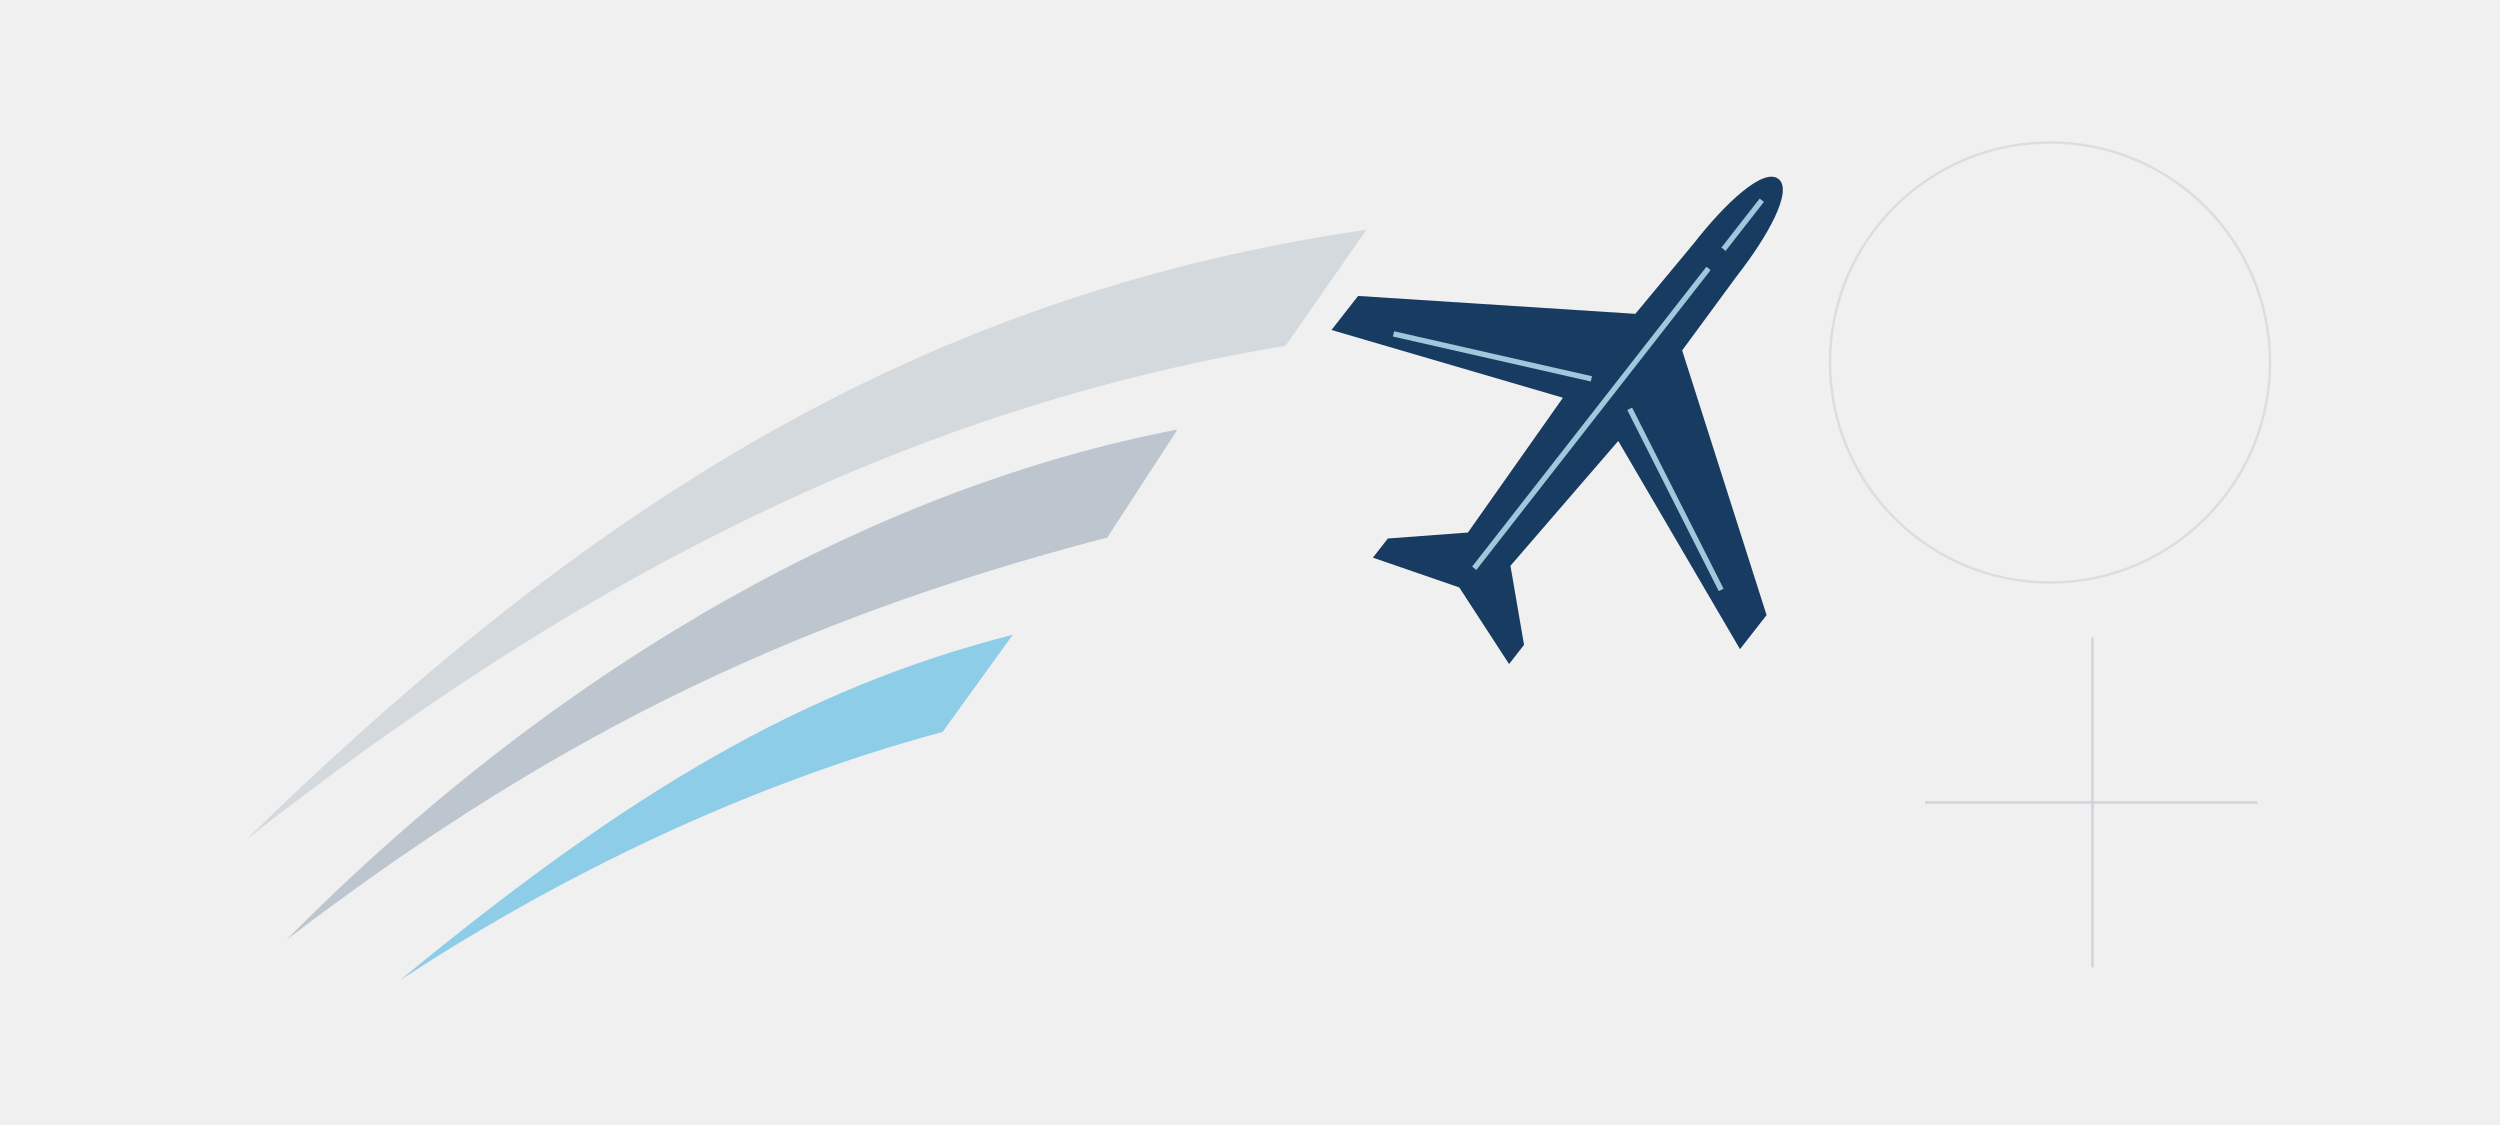
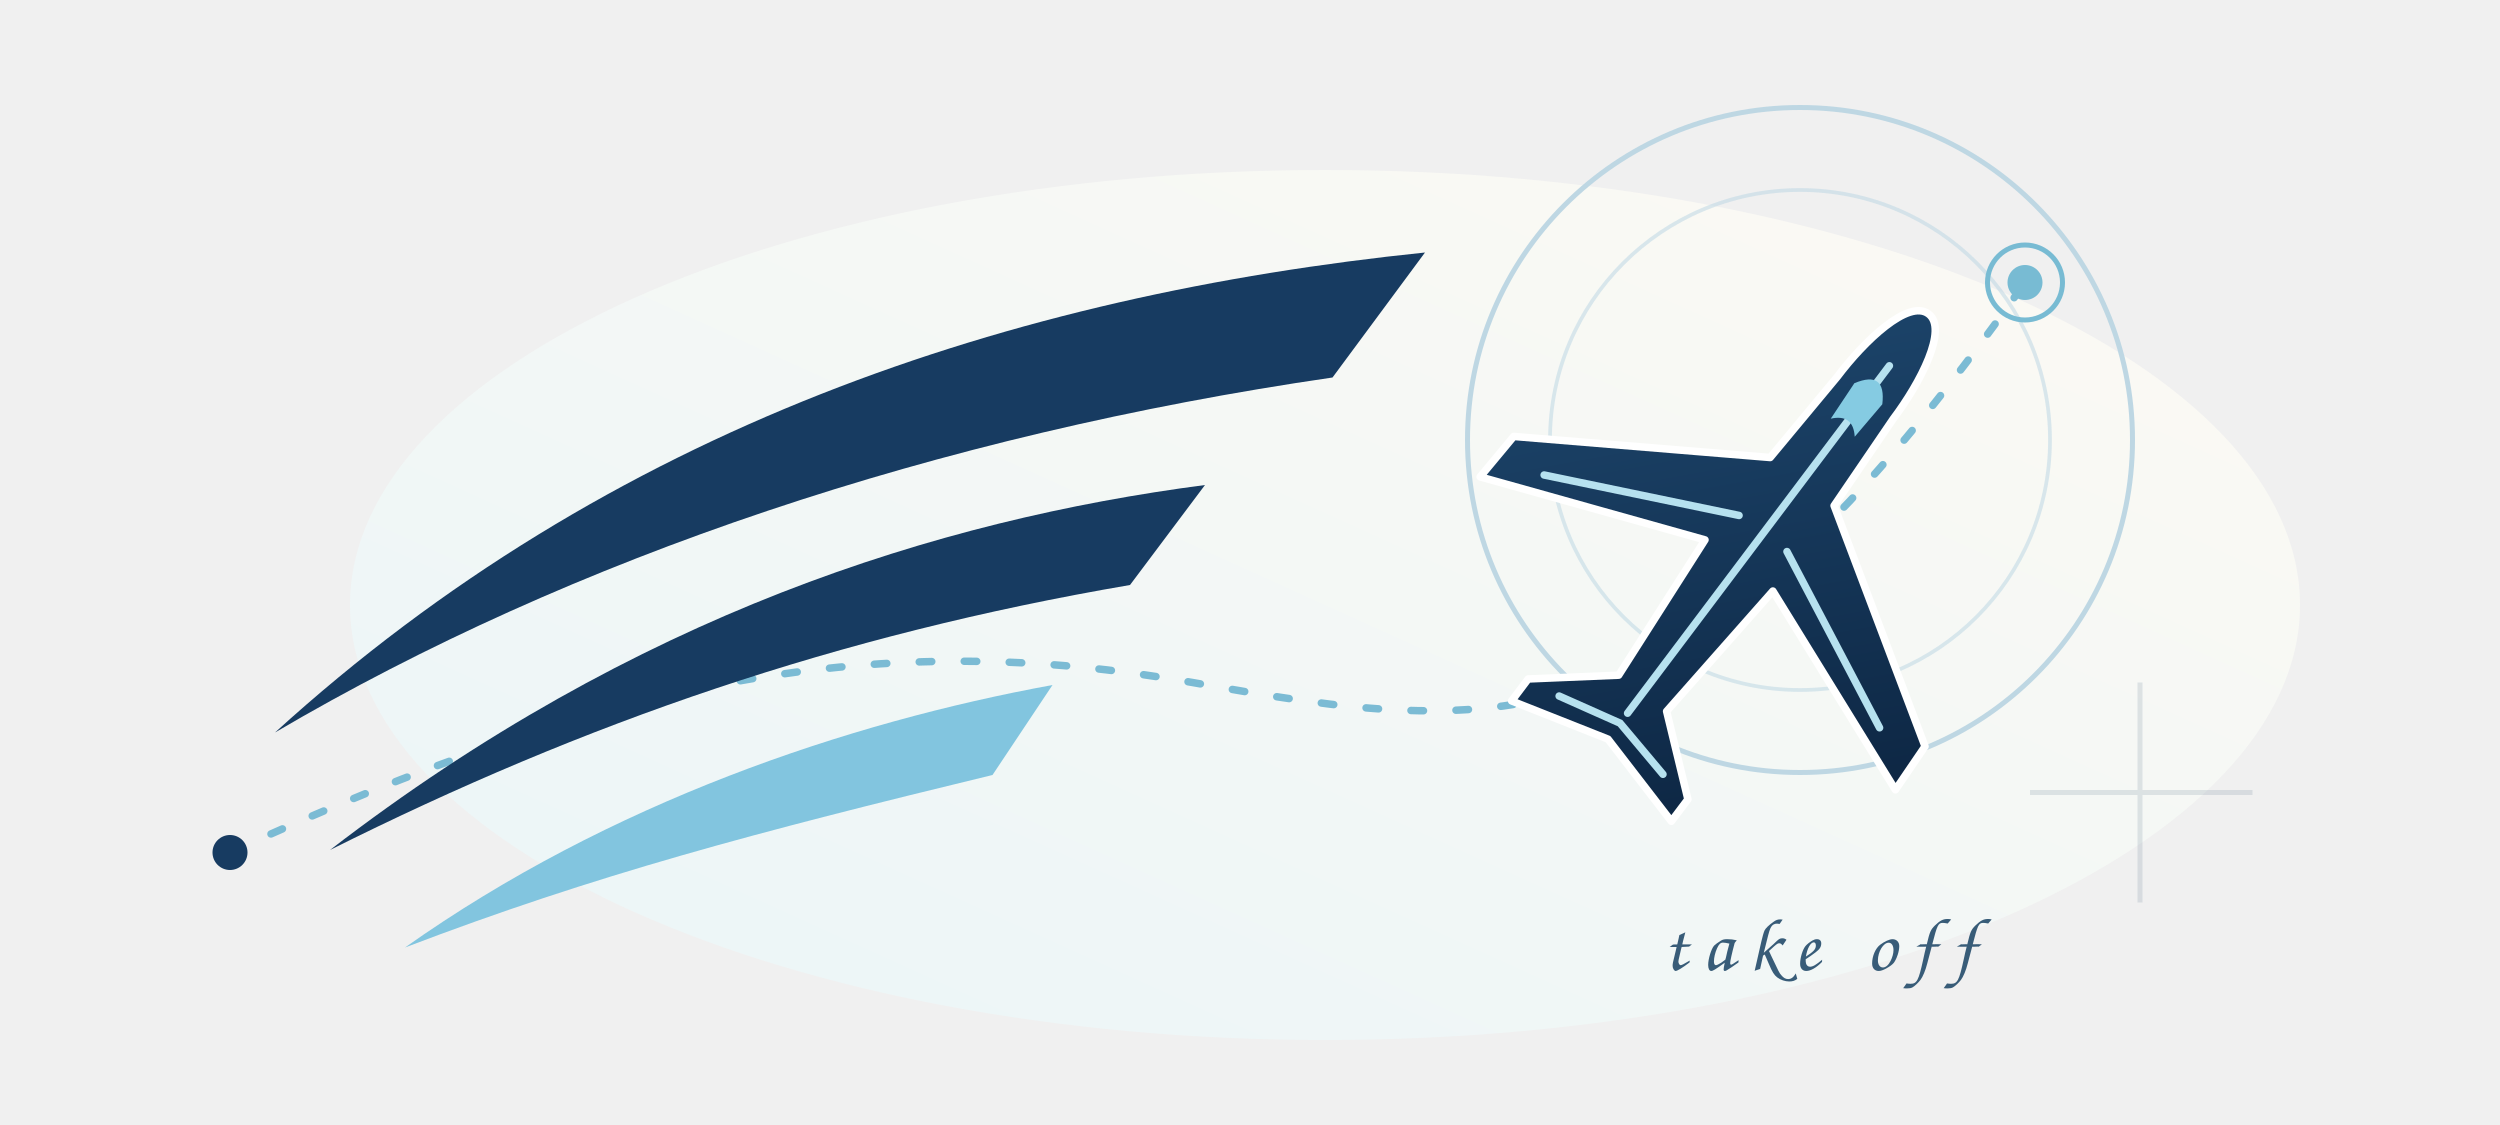
- <svg xmlns="http://www.w3.org/2000/svg" viewBox="0 0 1000 450">
-   <g transform="translate(-15 -55) scale(1.08)">
-     <path d="M105 362C240 230 363 159 520 136L490 179C345 203 222 270 105 362Z" fill="#173b61" opacity=".13" />
-     <path d="M120 399C224 294 341 231 450 210L424 250C301 282 213 328 120 399Z" fill="#173b61" opacity=".24" />
-     <path d="M162 414C247 344 311 306 389 286L363 322C289 342 220 376 162 414Z" fill="#8ecde7" />
-     <g transform="translate(611 196) rotate(38)">
-       <path d="M0-100C7-100 10-81 10-62L11-28 96 30 96 46 13 13 10 74 32 94 32 103 0 92-32 103-32 94-10 74-13 13-96 46-96 30-11-28-10-62C-10-81-7-100 0-100Z" fill="#173b61" />
-       <path d="M0-90V83M-77 33-9 1M77 33 9 1" fill="none" stroke="#9ec8dc" stroke-width="2" />
-       <path d="M-6-63Q0-71 6-63L5-55Q0-61-5-55Z" fill="#173b61" />
-     </g>
+ <svg xmlns="http://www.w3.org/2000/svg" viewBox="0 0 1000 450" role="img" aria-label="tabi 飛行機と航路">
+   <defs>
+     <linearGradient id="sky" x1="0" y1="1" x2="1" y2="0">
+       <stop stop-color="#eaf5f8" />
+       <stop offset="1" stop-color="#fdfaf3" />
+     </linearGradient>
+     <linearGradient id="nav" x1="0" y1="0" x2="1" y2="1">
+       <stop stop-color="#214e77" />
+       <stop offset="1" stop-color="#0a203b" />
+     </linearGradient>
+   </defs>
+   <ellipse cx="530" cy="242" rx="390" ry="174" fill="url(#sky)" />
+   <circle cx="720" cy="176" r="133" fill="none" stroke="#bed7e3" stroke-width="2" />
+   <circle cx="720" cy="176" r="100" fill="none" stroke="#bed7e3" stroke-opacity=".55" stroke-width="1.5" />
+   <path d="M92 341C244 271 353 251 477 273S675 304 810 113" fill="none" stroke="#7bbbd4" stroke-width="3" stroke-dasharray="5 13" stroke-linecap="round" />
+   <circle cx="92" cy="341" r="7" fill="#173b61" />
+   <circle cx="810" cy="113" r="7" fill="#78bbd3" />
+   <circle cx="810" cy="113" r="15" fill="none" stroke="#78bbd3" stroke-width="2" />
+   <g fill="#173b61">
+     <path d="M110 293C244 171 405 118 570 101L533 151C375 174 229 223 110 293Z" />
+     <path d="M132 340C254 246 375 208 482 194L452 234C335 254 234 289 132 340Z" />
  </g>
-   <circle cx="820" cy="145" r="88" fill="none" stroke="#173b61" stroke-opacity=".1" />
-   <path d="M770 321H903M837 255V387" stroke="#173b61" stroke-opacity=".15" stroke-width="1" />
+   <path d="M162 379C244 321 339 289 421 274L397 310C302 333 238 350 162 379Z" fill="#82c5df" />
+   <g transform="translate(704 215) rotate(37)">
+     <path d="M0-112C10-112 14-88 14-70L16-28 103 27 104 48 17 14 12 78 40 101 40 112 0 101-40 112-40 101-12 78-17 14-104 48-103 27-16-28-14-70C-14-88-10-112 0-112Z" fill="url(#nav)" stroke="#fff" stroke-width="3" stroke-linejoin="round" />
+     <path d="M0-86V88M-84 32-12-2M84 32 12-2M-26 99L0 93 26 99" fill="none" stroke="#b6e1ef" stroke-width="3" stroke-linecap="round" />
+     <path d="M-7-72Q0-84 7-72L6-55Q0-62-6-55Z" fill="#85cbe2" />
+   </g>
+   <path d="M812 317h89m-45-44v88" stroke="#173b61" opacity=".12" stroke-width="2" />
+   <text x="665" y="388" font-family="Caveat,cursive" font-size="30" letter-spacing="6" fill="#385c78">take off</text>
</svg>
